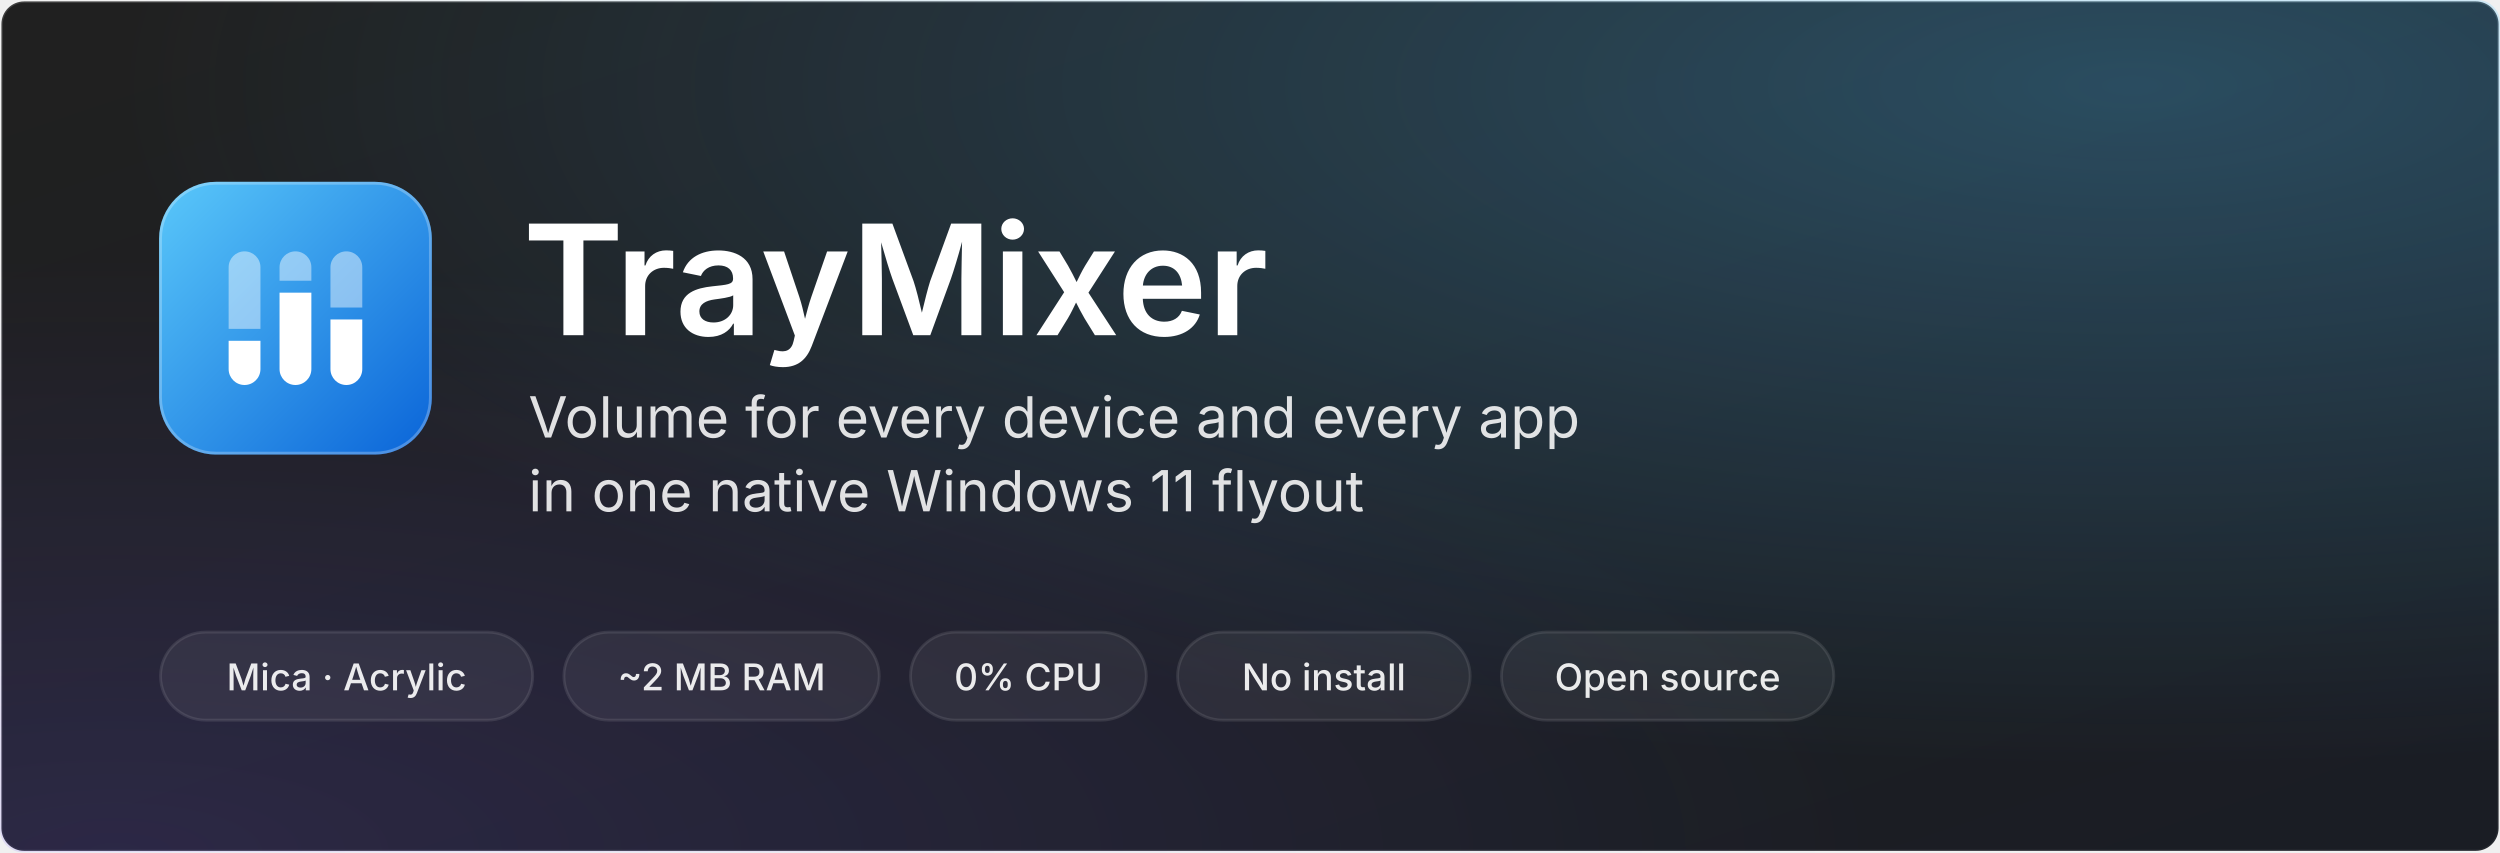
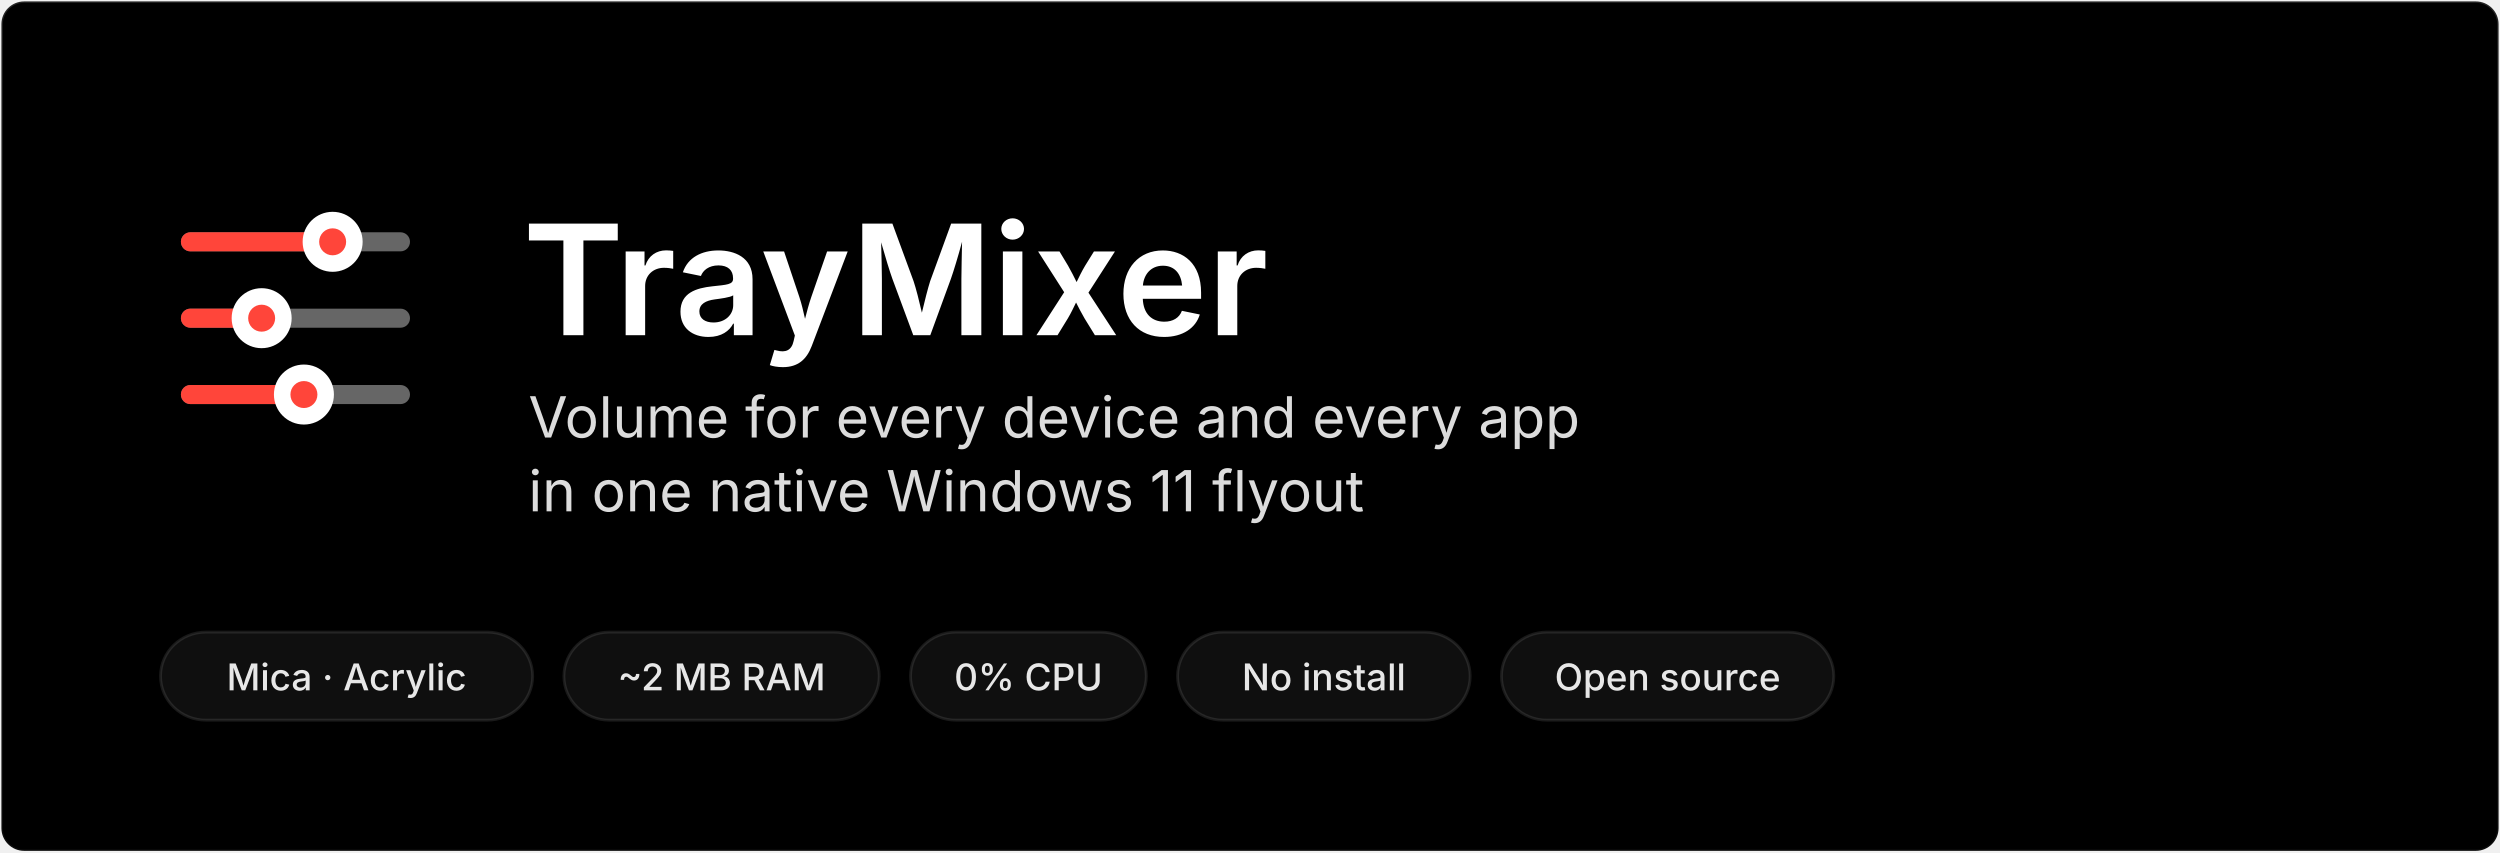
<svg xmlns="http://www.w3.org/2000/svg" width="880" height="300" viewBox="0 0 880 300" role="img" aria-label="TrayMixer — volume for every device and app in one Windows 11 flyout">
  <defs>
    <linearGradient id="bg" x1="0" y1="0" x2="1" y2="1">
      <stop offset="0" stop-color="#202020" />
      <stop offset="1" stop-color="#1a1d24" />
    </linearGradient>
    <radialGradient id="glow" cx="0.85" cy="0.1" r="0.8">
      <stop offset="0" stop-color="#4CC2FF" stop-opacity="0.28" />
      <stop offset="1" stop-color="#4CC2FF" stop-opacity="0" />
    </radialGradient>
    <radialGradient id="glow2" cx="0.05" cy="1" r="0.7">
      <stop offset="0" stop-color="#7A5CFF" stop-opacity="0.16" />
      <stop offset="1" stop-color="#7A5CFF" stop-opacity="0" />
    </radialGradient>
    <linearGradient id="tile" x1="0" y1="0" x2="1" y2="1">
      <stop offset="0" stop-color="#5AC8FA" />
      <stop offset="1" stop-color="#0A64D8" />
    </linearGradient>
    <linearGradient id="stroke" x1="0" y1="0" x2="0" y2="1">
      <stop offset="0" stop-color="#fff" stop-opacity="0.14" />
      <stop offset="1" stop-color="#fff" stop-opacity="0.05" />
    </linearGradient>
  </defs>
  <style>text{font-family:'Segoe UI Variable Display','Segoe UI Variable Text','Segoe UI',-apple-system,BlinkMacSystemFont,Inter,Roboto,'Helvetica Neue',Arial,sans-serif;}</style>
-   <rect x="0.5" y="0.5" width="879" height="299" rx="8" fill="url(#bg)" stroke="url(#stroke)" />
-   <rect x="0" y="0" width="880" height="300" rx="8" fill="url(#glow)" />
-   <rect x="0" y="0" width="880" height="300" rx="8" fill="url(#glow2)" />
-   <rect x="56" y="64" width="96" height="96" rx="20" fill="url(#tile)" />
-   <rect x="56.5" y="64.5" width="95" height="95" rx="19.5" fill="none" stroke="#fff" stroke-opacity="0.25" />
-   <clipPath id="c6">
-     <rect x="79.48" y="84" width="13.2" height="31.76" />
-   </clipPath>
-   <clipPath id="c7">
-     <rect x="79.48" y="119.96" width="13.2" height="20.04" />
-   </clipPath>
-   <rect x="80.48" y="88.48" width="11.2" height="47.04" rx="5.6" fill="#fff" fill-opacity="0.45" clip-path="url(#c6)" />
-   <rect x="80.48" y="88.48" width="11.2" height="47.04" rx="5.6" fill="#fff" clip-path="url(#c7)" />
-   <clipPath id="c8">
-     <rect x="97.4" y="84" width="13.2" height="14.83" />
-   </clipPath>
-   <clipPath id="c9">
-     <rect x="97.4" y="103.03" width="13.2" height="36.97" />
-   </clipPath>
-   <rect x="98.4" y="88.48" width="11.2" height="47.04" rx="5.6" fill="#fff" fill-opacity="0.45" clip-path="url(#c8)" />
-   <rect x="98.4" y="88.48" width="11.2" height="47.04" rx="5.6" fill="#fff" clip-path="url(#c9)" />
-   <clipPath id="c10">
-     <rect x="115.32" y="84" width="13.2" height="24.24" />
-   </clipPath>
-   <clipPath id="c11">
-     <rect x="115.32" y="112.44" width="13.2" height="27.56" />
-   </clipPath>
-   <rect x="116.32" y="88.48" width="11.2" height="47.04" rx="5.6" fill="#fff" fill-opacity="0.45" clip-path="url(#c10)" />
-   <rect x="116.32" y="88.48" width="11.2" height="47.04" rx="5.6" fill="#fff" clip-path="url(#c11)" />
+   <rect x="0.5" y="0.5" width="879" height="299" rx="8" fill="#000" stroke="url(#stroke)" />
+   <rect x="63.68" y="81.76" width="80.64" height="6.72" rx="3.36" fill="#fff" fill-opacity="0.4" />
+   <rect x="63.68" y="81.76" width="53.41" height="6.72" rx="3.36" fill="#FF453A" />
+   <circle cx="117.09" cy="85.12" r="10.56" fill="#fff" />
+   <circle cx="117.09" cy="85.12" r="4.75" fill="#FF453A" />
+   <rect x="63.68" y="108.64" width="80.64" height="6.72" rx="3.36" fill="#fff" fill-opacity="0.4" />
+   <rect x="63.68" y="108.64" width="28.42" height="6.72" rx="3.36" fill="#FF453A" />
+   <circle cx="92.1" cy="112" r="10.56" fill="#fff" />
+   <circle cx="92.1" cy="112" r="4.75" fill="#FF453A" />
+   <rect x="63.68" y="135.52" width="80.64" height="6.72" rx="3.36" fill="#fff" fill-opacity="0.4" />
+   <rect x="63.68" y="135.52" width="43.3" height="6.72" rx="3.36" fill="#FF453A" />
+   <circle cx="106.98" cy="138.88" r="10.56" fill="#fff" />
+   <circle cx="106.98" cy="138.88" r="4.75" fill="#FF453A" />
  <text x="184" y="118" font-size="54" font-weight="600" fill="#fff">TrayMixer</text>
  <text x="186" y="154" font-size="20" font-weight="400" fill="#fff" fill-opacity="0.86">Volume for every device and every app</text>
  <text x="186" y="180" font-size="20" font-weight="400" fill="#fff" fill-opacity="0.86">in one native Windows 11 flyout</text>
  <rect x="56.5" y="222.5" width="131" height="31" rx="16" fill="#fff" fill-opacity="0.06" stroke="#fff" stroke-opacity="0.1" />
  <text x="122" y="243" font-size="13" font-weight="500" fill="#fff" fill-opacity="0.9" text-anchor="middle">Mica · Acrylic</text>
  <rect x="198.5" y="222.5" width="111" height="31" rx="16" fill="#fff" fill-opacity="0.06" stroke="#fff" stroke-opacity="0.1" />
  <text x="254" y="243" font-size="13" font-weight="500" fill="#fff" fill-opacity="0.9" text-anchor="middle">~2 MB RAM</text>
  <rect x="320.5" y="222.5" width="83" height="31" rx="16" fill="#fff" fill-opacity="0.06" stroke="#fff" stroke-opacity="0.1" />
  <text x="362" y="243" font-size="13" font-weight="500" fill="#fff" fill-opacity="0.9" text-anchor="middle">0% CPU</text>
  <rect x="414.5" y="222.5" width="103" height="31" rx="16" fill="#fff" fill-opacity="0.06" stroke="#fff" stroke-opacity="0.1" />
  <text x="466" y="243" font-size="13" font-weight="500" fill="#fff" fill-opacity="0.9" text-anchor="middle">No install</text>
  <rect x="528.5" y="222.5" width="117" height="31" rx="16" fill="#fff" fill-opacity="0.06" stroke="#fff" stroke-opacity="0.1" />
  <text x="587" y="243" font-size="13" font-weight="500" fill="#fff" fill-opacity="0.9" text-anchor="middle">Open source</text>
</svg>
